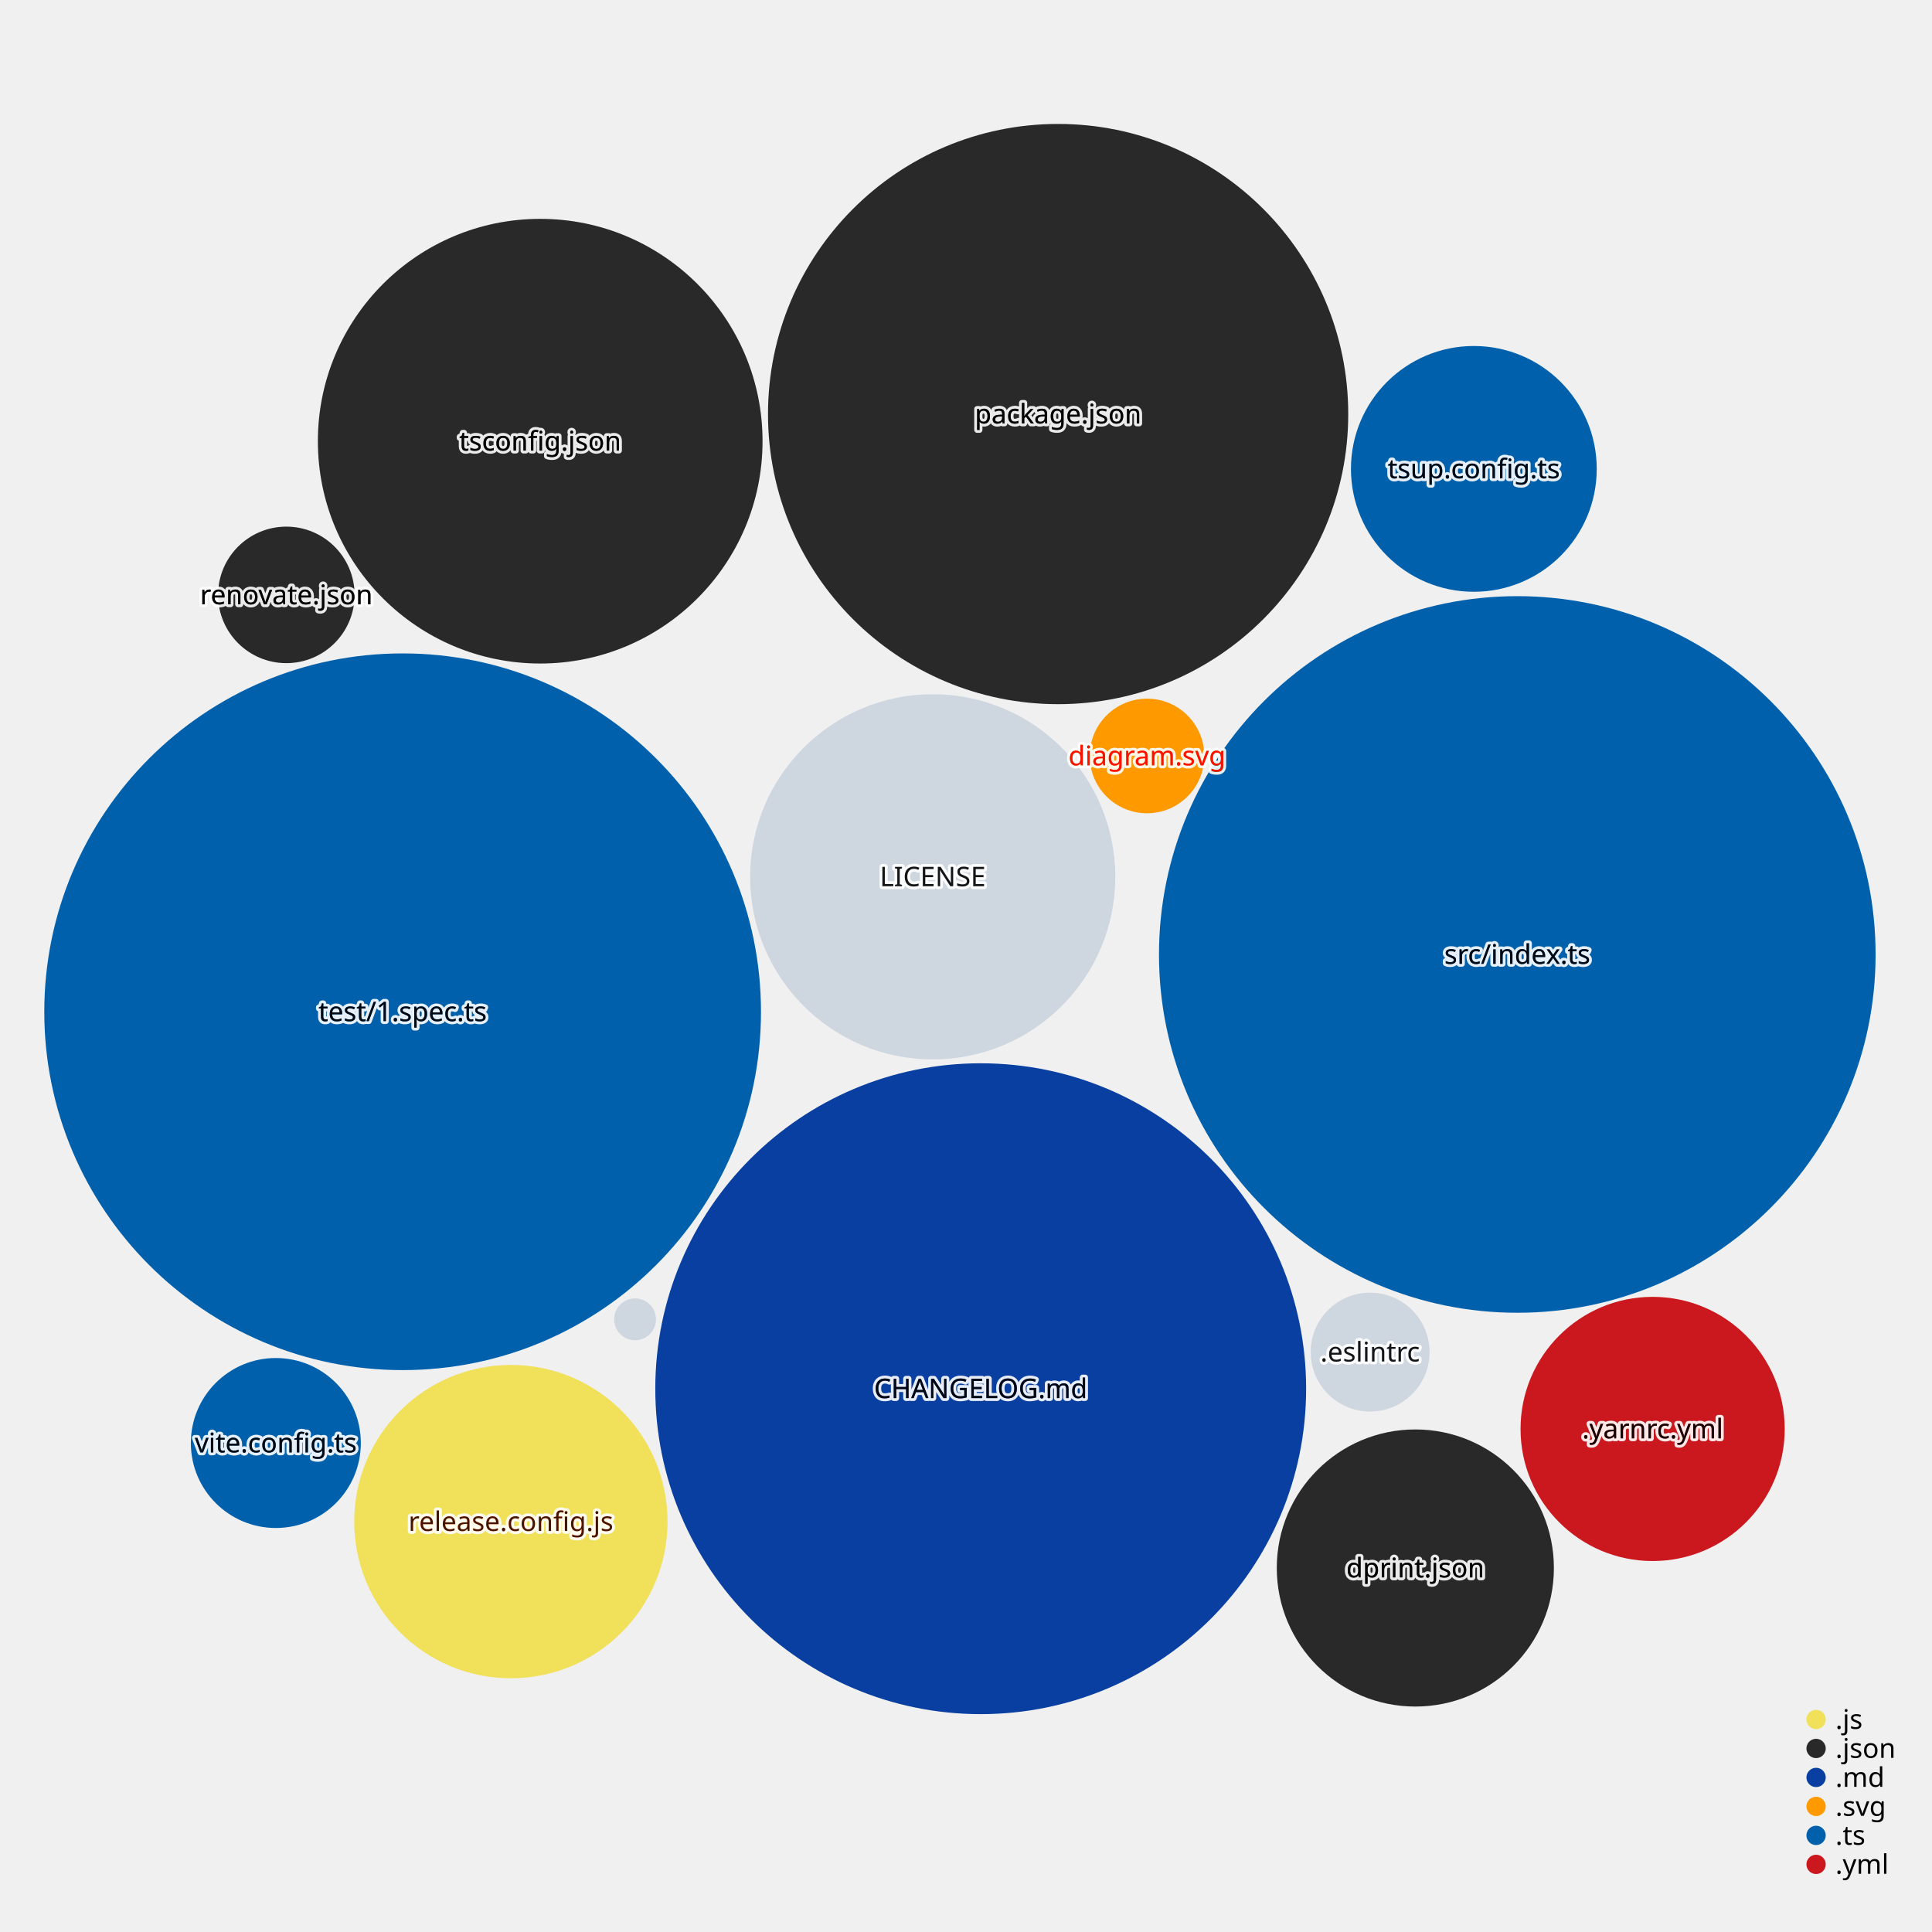
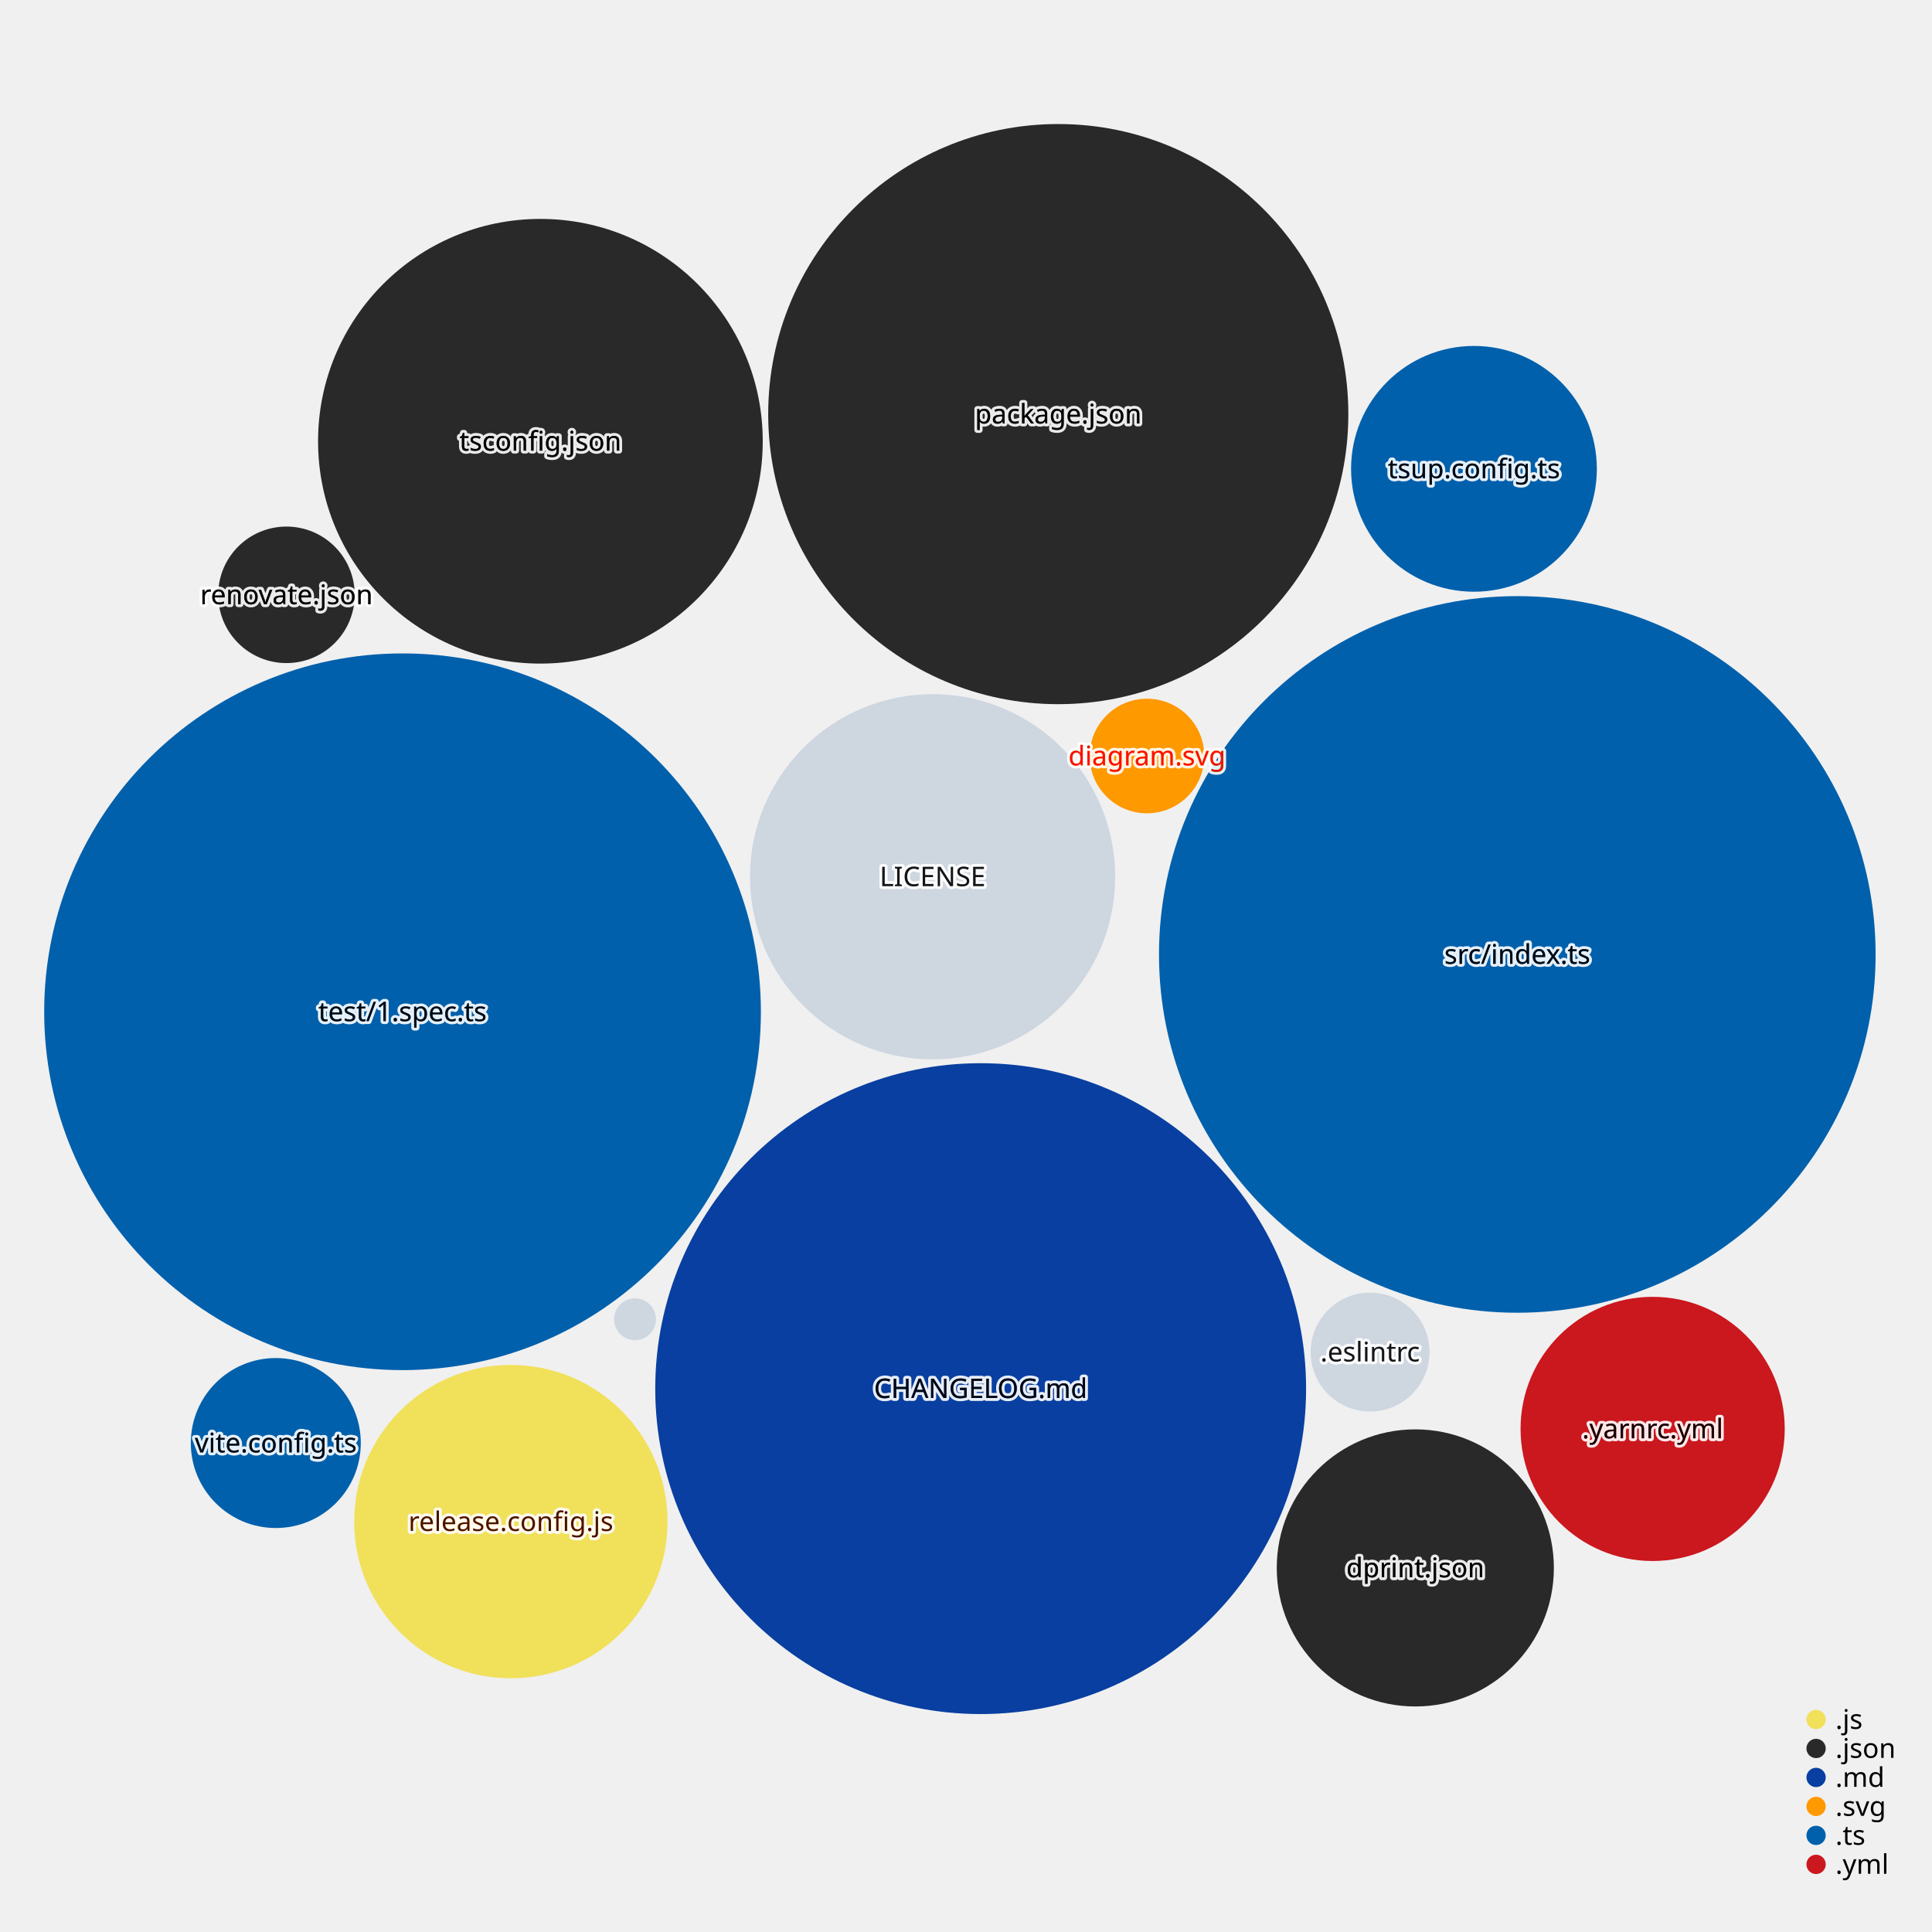
<svg xmlns="http://www.w3.org/2000/svg" width="1000" height="1000" style="background:white;font-family:sans-serif;overflow:visible">
  <defs>
    <filter id="glow" x="-50%" y="-50%" width="200%" height="200%">
      <feGaussianBlur stdDeviation="4" result="coloredBlur" />
      <feMerge>
        <feMergeNode in="coloredBlur" />
        <feMergeNode in="SourceGraphic" />
      </feMerge>
    </filter>
  </defs>
-   <g style="fill:#0060ac;transition:transform 0s ease-out, fill 0.1s ease-out" transform="translate(208.404, 523.684)">
-     <circle style="transition:all 0.5s ease-out" r="185.48" stroke-width="0" stroke="#374151" />
+   <g style="fill:#0060ac;transition:transform 0s ease-out, fill 0.1s ease-out" transform="translate(208.3547, 523.6859)">
+     <circle style="transition:all 0.5s ease-out" r="185.482" stroke-width="0" stroke="#374151" />
  </g>
-   <g style="fill:#0060ac;transition:transform 0s ease-out, fill 0.1s ease-out" transform="translate(785.3481, 494.0283)">
-     <circle style="transition:all 0.5s ease-out" r="185.457" stroke-width="0" stroke="#374151" />
+   <g style="fill:#0060ac;transition:transform 0s ease-out, fill 0.1s ease-out" transform="translate(785.3539, 494.0117)">
+     <circle style="transition:all 0.5s ease-out" r="185.46" stroke-width="0" stroke="#374151" />
  </g>
-   <g style="fill:#083fa1;transition:transform 0s ease-out, fill 0.1s ease-out" transform="translate(507.6142, 718.7945)">
-     <circle style="transition:all 0.5s ease-out" r="168.439" stroke-width="0" stroke="#374151" />
+   <g style="fill:#083fa1;transition:transform 0s ease-out, fill 0.1s ease-out" transform="translate(507.5967, 718.7569)">
+     <circle style="transition:all 0.5s ease-out" r="168.441" stroke-width="0" stroke="#374151" />
  </g>
-   <g style="fill:#292929;transition:transform 0s ease-out, fill 0.1s ease-out" transform="translate(547.6821, 214.3153)">
-     <circle style="transition:all 0.5s ease-out" r="150.166" stroke-width="0" stroke="#374151" />
+   <g style="fill:#292929;transition:transform 0s ease-out, fill 0.1s ease-out" transform="translate(547.7604, 214.3392)">
+     <circle style="transition:all 0.5s ease-out" r="150.14" stroke-width="0" stroke="#374151" />
  </g>
-   <g style="fill:#292929;transition:transform 0s ease-out, fill 0.1s ease-out" transform="translate(279.6099, 228.3597)">
-     <circle style="transition:all 0.5s ease-out" r="115.08" stroke-width="0" stroke="#374151" />
+   <g style="fill:#292929;transition:transform 0s ease-out, fill 0.1s ease-out" transform="translate(279.7129, 228.3939)">
+     <circle style="transition:all 0.5s ease-out" r="115.082" stroke-width="0" stroke="#374151" />
  </g>
-   <g style="fill:#CED6E0;transition:transform 0s ease-out, fill 0.1s ease-out" transform="translate(482.7674, 453.8513)">
-     <circle style="transition:all 0.5s ease-out" r="94.496" stroke-width="0" stroke="#374151" />
+   <g style="fill:#CED6E0;transition:transform 0s ease-out, fill 0.1s ease-out" transform="translate(482.7121, 453.8134)">
+     <circle style="transition:all 0.5s ease-out" r="94.497" stroke-width="0" stroke="#374151" />
  </g>
-   <g style="fill:#f1e05a;transition:transform 0s ease-out, fill 0.1s ease-out" transform="translate(264.4289, 787.5834)">
-     <circle style="transition:all 0.5s ease-out" r="81.09" stroke-width="0" stroke="#374151" />
+   <g style="fill:#f1e05a;transition:transform 0s ease-out, fill 0.1s ease-out" transform="translate(264.4178, 787.581)">
+     <circle style="transition:all 0.5s ease-out" r="81.091" stroke-width="0" stroke="#374151" />
  </g>
-   <g style="fill:#292929;transition:transform 0s ease-out, fill 0.1s ease-out" transform="translate(732.5755, 811.5941)">
-     <circle style="transition:all 0.5s ease-out" r="71.716" stroke-width="0" stroke="#374151" />
+   <g style="fill:#292929;transition:transform 0s ease-out, fill 0.1s ease-out" transform="translate(732.5638, 811.5514)">
+     <circle style="transition:all 0.5s ease-out" r="71.717" stroke-width="0" stroke="#374151" />
  </g>
-   <g style="fill:#cb171e;transition:transform 0s ease-out, fill 0.1s ease-out" transform="translate(855.3978, 739.6205)">
-     <circle style="transition:all 0.5s ease-out" r="68.368" stroke-width="0" stroke="#374151" />
+   <g style="fill:#cb171e;transition:transform 0s ease-out, fill 0.1s ease-out" transform="translate(855.4054, 739.6076)">
+     <circle style="transition:all 0.5s ease-out" r="68.369" stroke-width="0" stroke="#374151" />
  </g>
-   <g style="fill:#0060ac;transition:transform 0s ease-out, fill 0.1s ease-out" transform="translate(762.8593, 242.6954)">
-     <circle style="transition:all 0.5s ease-out" r="63.607" stroke-width="0" stroke="#374151" />
+   <g style="fill:#0060ac;transition:transform 0s ease-out, fill 0.1s ease-out" transform="translate(762.9188, 242.6706)">
+     <circle style="transition:all 0.5s ease-out" r="63.608" stroke-width="0" stroke="#374151" />
  </g>
-   <g style="fill:#0060ac;transition:transform 0s ease-out, fill 0.1s ease-out" transform="translate(142.7734, 746.8965)">
+   <g style="fill:#0060ac;transition:transform 0s ease-out, fill 0.1s ease-out" transform="translate(142.7549, 746.9107)">
    <circle style="transition:all 0.5s ease-out" r="43.989" stroke-width="0" stroke="#374151" />
  </g>
-   <g style="fill:#292929;transition:transform 0s ease-out, fill 0.1s ease-out" transform="translate(148.2057, 307.914)">
+   <g style="fill:#292929;transition:transform 0s ease-out, fill 0.1s ease-out" transform="translate(148.2662, 307.882)">
    <circle style="transition:all 0.5s ease-out" r="35.329" stroke-width="0" stroke="#374151" />
  </g>
-   <g style="fill:#CED6E0;transition:transform 0s ease-out, fill 0.1s ease-out" transform="translate(709.1661, 699.8437)">
-     <circle style="transition:all 0.5s ease-out" r="30.766" stroke-width="0" stroke="#374151" />
+   <g style="fill:#CED6E0;transition:transform 0s ease-out, fill 0.1s ease-out" transform="translate(709.1531, 699.8235)">
+     <circle style="transition:all 0.5s ease-out" r="30.767" stroke-width="0" stroke="#374151" />
  </g>
-   <g style="fill:#ff9900;transition:transform 0s ease-out, fill 0.1s ease-out" transform="translate(593.6923, 391.2858)">
-     <circle style="transition:all 0.5s ease-out" r="29.657" stroke-width="0" stroke="#374151" />
+   <g style="fill:#ff9900;transition:transform 0s ease-out, fill 0.1s ease-out" transform="translate(593.6732, 391.3086)">
+     <circle style="transition:all 0.5s ease-out" r="29.658" stroke-width="0" stroke="#374151" />
  </g>
-   <g style="fill:#CED6E0;transition:transform 0s ease-out, fill 0.1s ease-out" transform="translate(328.7123, 682.8698)">
+   <g style="fill:#CED6E0;transition:transform 0s ease-out, fill 0.1s ease-out" transform="translate(328.6873, 682.8568)">
    <circle style="transition:all 0.5s ease-out" r="10.829" stroke-width="0" stroke="#374151" />
  </g>
-   <g style="fill:#0060ac;transition:transform 0s ease-out" transform="translate(208.404, 523.684)">
+   <g style="fill:#0060ac;transition:transform 0s ease-out" transform="translate(208.3547, 523.6859)">
    <text style="pointer-events:none;opacity:0.9;font-size:14px;font-weight:500;transition:all 0.5s ease-out" fill="#4B5563" text-anchor="middle" dominant-baseline="middle" stroke="white" stroke-width="3" stroke-linejoin="round">test/1.spec.ts</text>
    <text style="pointer-events:none;opacity:1;font-size:14px;font-weight:500;transition:all 0.5s ease-out" text-anchor="middle" dominant-baseline="middle">test/1.spec.ts</text>
    <text style="pointer-events:none;opacity:0.9;font-size:14px;font-weight:500;mix-blend-mode:color-burn;transition:all 0.5s ease-out" fill="#110101" text-anchor="middle" dominant-baseline="middle">test/1.spec.ts</text>
  </g>
-   <g style="fill:#0060ac;transition:transform 0s ease-out" transform="translate(785.3481, 494.0283)">
+   <g style="fill:#0060ac;transition:transform 0s ease-out" transform="translate(785.3539, 494.0117)">
    <text style="pointer-events:none;opacity:0.9;font-size:14px;font-weight:500;transition:all 0.5s ease-out" fill="#4B5563" text-anchor="middle" dominant-baseline="middle" stroke="white" stroke-width="3" stroke-linejoin="round">src/index.ts</text>
    <text style="pointer-events:none;opacity:1;font-size:14px;font-weight:500;transition:all 0.5s ease-out" text-anchor="middle" dominant-baseline="middle">src/index.ts</text>
    <text style="pointer-events:none;opacity:0.9;font-size:14px;font-weight:500;mix-blend-mode:color-burn;transition:all 0.5s ease-out" fill="#110101" text-anchor="middle" dominant-baseline="middle">src/index.ts</text>
  </g>
-   <g style="fill:#083fa1;transition:transform 0s ease-out" transform="translate(507.6142, 718.7945)">
+   <g style="fill:#083fa1;transition:transform 0s ease-out" transform="translate(507.5967, 718.7569)">
    <text style="pointer-events:none;opacity:0.9;font-size:14px;font-weight:500;transition:all 0.5s ease-out" fill="#4B5563" text-anchor="middle" dominant-baseline="middle" stroke="white" stroke-width="3" stroke-linejoin="round">CHANGELOG.md</text>
    <text style="pointer-events:none;opacity:1;font-size:14px;font-weight:500;transition:all 0.5s ease-out" text-anchor="middle" dominant-baseline="middle">CHANGELOG.md</text>
    <text style="pointer-events:none;opacity:0.9;font-size:14px;font-weight:500;mix-blend-mode:color-burn;transition:all 0.5s ease-out" fill="#110101" text-anchor="middle" dominant-baseline="middle">CHANGELOG.md</text>
  </g>
-   <g style="fill:#292929;transition:transform 0s ease-out" transform="translate(547.6821, 214.3153)">
+   <g style="fill:#292929;transition:transform 0s ease-out" transform="translate(547.7604, 214.3392)">
    <text style="pointer-events:none;opacity:0.9;font-size:14px;font-weight:500;transition:all 0.5s ease-out" fill="#4B5563" text-anchor="middle" dominant-baseline="middle" stroke="white" stroke-width="3" stroke-linejoin="round">package.json</text>
    <text style="pointer-events:none;opacity:1;font-size:14px;font-weight:500;transition:all 0.5s ease-out" text-anchor="middle" dominant-baseline="middle">package.json</text>
    <text style="pointer-events:none;opacity:0.9;font-size:14px;font-weight:500;mix-blend-mode:color-burn;transition:all 0.5s ease-out" fill="#110101" text-anchor="middle" dominant-baseline="middle">package.json</text>
  </g>
-   <g style="fill:#292929;transition:transform 0s ease-out" transform="translate(279.6099, 228.3597)">
+   <g style="fill:#292929;transition:transform 0s ease-out" transform="translate(279.7129, 228.3939)">
    <text style="pointer-events:none;opacity:0.9;font-size:14px;font-weight:500;transition:all 0.5s ease-out" fill="#4B5563" text-anchor="middle" dominant-baseline="middle" stroke="white" stroke-width="3" stroke-linejoin="round">tsconfig.json</text>
    <text style="pointer-events:none;opacity:1;font-size:14px;font-weight:500;transition:all 0.5s ease-out" text-anchor="middle" dominant-baseline="middle">tsconfig.json</text>
    <text style="pointer-events:none;opacity:0.9;font-size:14px;font-weight:500;mix-blend-mode:color-burn;transition:all 0.5s ease-out" fill="#110101" text-anchor="middle" dominant-baseline="middle">tsconfig.json</text>
  </g>
-   <g style="fill:#CED6E0;transition:transform 0s ease-out" transform="translate(482.7674, 453.8513)">
+   <g style="fill:#CED6E0;transition:transform 0s ease-out" transform="translate(482.7121, 453.8134)">
    <text style="pointer-events:none;opacity:0.9;font-size:14px;font-weight:500;transition:all 0.5s ease-out" fill="#4B5563" text-anchor="middle" dominant-baseline="middle" stroke="white" stroke-width="3" stroke-linejoin="round">LICENSE</text>
    <text style="pointer-events:none;opacity:1;font-size:14px;font-weight:500;transition:all 0.5s ease-out" text-anchor="middle" dominant-baseline="middle">LICENSE</text>
    <text style="pointer-events:none;opacity:0.9;font-size:14px;font-weight:500;mix-blend-mode:color-burn;transition:all 0.5s ease-out" fill="#110101" text-anchor="middle" dominant-baseline="middle">LICENSE</text>
  </g>
-   <g style="fill:#f1e05a;transition:transform 0s ease-out" transform="translate(264.4289, 787.5834)">
+   <g style="fill:#f1e05a;transition:transform 0s ease-out" transform="translate(264.4178, 787.581)">
    <text style="pointer-events:none;opacity:0.9;font-size:14px;font-weight:500;transition:all 0.5s ease-out" fill="#4B5563" text-anchor="middle" dominant-baseline="middle" stroke="white" stroke-width="3" stroke-linejoin="round">release.config.js</text>
    <text style="pointer-events:none;opacity:1;font-size:14px;font-weight:500;transition:all 0.5s ease-out" text-anchor="middle" dominant-baseline="middle">release.config.js</text>
    <text style="pointer-events:none;opacity:0.9;font-size:14px;font-weight:500;mix-blend-mode:color-burn;transition:all 0.5s ease-out" fill="#110101" text-anchor="middle" dominant-baseline="middle">release.config.js</text>
  </g>
-   <g style="fill:#292929;transition:transform 0s ease-out" transform="translate(732.5755, 811.5941)">
+   <g style="fill:#292929;transition:transform 0s ease-out" transform="translate(732.5638, 811.5514)">
    <text style="pointer-events:none;opacity:0.9;font-size:14px;font-weight:500;transition:all 0.5s ease-out" fill="#4B5563" text-anchor="middle" dominant-baseline="middle" stroke="white" stroke-width="3" stroke-linejoin="round">dprint.json</text>
    <text style="pointer-events:none;opacity:1;font-size:14px;font-weight:500;transition:all 0.5s ease-out" text-anchor="middle" dominant-baseline="middle">dprint.json</text>
    <text style="pointer-events:none;opacity:0.9;font-size:14px;font-weight:500;mix-blend-mode:color-burn;transition:all 0.5s ease-out" fill="#110101" text-anchor="middle" dominant-baseline="middle">dprint.json</text>
  </g>
-   <g style="fill:#cb171e;transition:transform 0s ease-out" transform="translate(855.3978, 739.6205)">
+   <g style="fill:#cb171e;transition:transform 0s ease-out" transform="translate(855.4054, 739.6076)">
    <text style="pointer-events:none;opacity:0.9;font-size:14px;font-weight:500;transition:all 0.5s ease-out" fill="#4B5563" text-anchor="middle" dominant-baseline="middle" stroke="white" stroke-width="3" stroke-linejoin="round">.yarnrc.yml</text>
    <text style="pointer-events:none;opacity:1;font-size:14px;font-weight:500;transition:all 0.5s ease-out" text-anchor="middle" dominant-baseline="middle">.yarnrc.yml</text>
    <text style="pointer-events:none;opacity:0.9;font-size:14px;font-weight:500;mix-blend-mode:color-burn;transition:all 0.5s ease-out" fill="#110101" text-anchor="middle" dominant-baseline="middle">.yarnrc.yml</text>
  </g>
-   <g style="fill:#0060ac;transition:transform 0s ease-out" transform="translate(762.8593, 242.6954)">
+   <g style="fill:#0060ac;transition:transform 0s ease-out" transform="translate(762.9188, 242.6706)">
    <text style="pointer-events:none;opacity:0.9;font-size:14px;font-weight:500;transition:all 0.5s ease-out" fill="#4B5563" text-anchor="middle" dominant-baseline="middle" stroke="white" stroke-width="3" stroke-linejoin="round">tsup.config.ts</text>
    <text style="pointer-events:none;opacity:1;font-size:14px;font-weight:500;transition:all 0.5s ease-out" text-anchor="middle" dominant-baseline="middle">tsup.config.ts</text>
    <text style="pointer-events:none;opacity:0.9;font-size:14px;font-weight:500;mix-blend-mode:color-burn;transition:all 0.5s ease-out" fill="#110101" text-anchor="middle" dominant-baseline="middle">tsup.config.ts</text>
  </g>
-   <g style="fill:#0060ac;transition:transform 0s ease-out" transform="translate(142.7734, 746.8965)">
+   <g style="fill:#0060ac;transition:transform 0s ease-out" transform="translate(142.7549, 746.9107)">
    <text style="pointer-events:none;opacity:0.9;font-size:14px;font-weight:500;transition:all 0.5s ease-out" fill="#4B5563" text-anchor="middle" dominant-baseline="middle" stroke="white" stroke-width="3" stroke-linejoin="round">vite.config.ts</text>
    <text style="pointer-events:none;opacity:1;font-size:14px;font-weight:500;transition:all 0.5s ease-out" text-anchor="middle" dominant-baseline="middle">vite.config.ts</text>
    <text style="pointer-events:none;opacity:0.9;font-size:14px;font-weight:500;mix-blend-mode:color-burn;transition:all 0.5s ease-out" fill="#110101" text-anchor="middle" dominant-baseline="middle">vite.config.ts</text>
  </g>
-   <g style="fill:#292929;transition:transform 0s ease-out" transform="translate(148.2057, 307.914)">
+   <g style="fill:#292929;transition:transform 0s ease-out" transform="translate(148.2662, 307.882)">
    <text style="pointer-events:none;opacity:0.9;font-size:14px;font-weight:500;transition:all 0.5s ease-out" fill="#4B5563" text-anchor="middle" dominant-baseline="middle" stroke="white" stroke-width="3" stroke-linejoin="round">renovate.json</text>
    <text style="pointer-events:none;opacity:1;font-size:14px;font-weight:500;transition:all 0.5s ease-out" text-anchor="middle" dominant-baseline="middle">renovate.json</text>
    <text style="pointer-events:none;opacity:0.9;font-size:14px;font-weight:500;mix-blend-mode:color-burn;transition:all 0.5s ease-out" fill="#110101" text-anchor="middle" dominant-baseline="middle">renovate.json</text>
  </g>
-   <g style="fill:#CED6E0;transition:transform 0s ease-out" transform="translate(709.1661, 699.8437)">
+   <g style="fill:#CED6E0;transition:transform 0s ease-out" transform="translate(709.1531, 699.8235)">
    <text style="pointer-events:none;opacity:0.9;font-size:14px;font-weight:500;transition:all 0.5s ease-out" fill="#4B5563" text-anchor="middle" dominant-baseline="middle" stroke="white" stroke-width="3" stroke-linejoin="round">.eslintrc</text>
    <text style="pointer-events:none;opacity:1;font-size:14px;font-weight:500;transition:all 0.5s ease-out" text-anchor="middle" dominant-baseline="middle">.eslintrc</text>
    <text style="pointer-events:none;opacity:0.9;font-size:14px;font-weight:500;mix-blend-mode:color-burn;transition:all 0.5s ease-out" fill="#110101" text-anchor="middle" dominant-baseline="middle">.eslintrc</text>
  </g>
-   <g style="fill:#ff9900;transition:transform 0s ease-out" transform="translate(593.6923, 391.2858)">
+   <g style="fill:#ff9900;transition:transform 0s ease-out" transform="translate(593.6732, 391.3086)">
    <text style="pointer-events:none;opacity:0.9;font-size:14px;font-weight:500;transition:all 0.5s ease-out" fill="#4B5563" text-anchor="middle" dominant-baseline="middle" stroke="white" stroke-width="3" stroke-linejoin="round">diagram.svg</text>
    <text style="pointer-events:none;opacity:1;font-size:14px;font-weight:500;transition:all 0.5s ease-out" text-anchor="middle" dominant-baseline="middle">diagram.svg</text>
    <text style="pointer-events:none;opacity:0.9;font-size:14px;font-weight:500;mix-blend-mode:color-burn;transition:all 0.5s ease-out" fill="#110101" text-anchor="middle" dominant-baseline="middle">diagram.svg</text>
  </g>
  <g transform="translate(940, 890)">
    <g transform="translate(0, 0)">
      <circle r="5" fill="#f1e05a" />
      <text x="10" style="font-size:14px;font-weight:300" dominant-baseline="middle">.js</text>
    </g>
    <g transform="translate(0, 15)">
      <circle r="5" fill="#292929" />
      <text x="10" style="font-size:14px;font-weight:300" dominant-baseline="middle">.json</text>
    </g>
    <g transform="translate(0, 30)">
      <circle r="5" fill="#083fa1" />
      <text x="10" style="font-size:14px;font-weight:300" dominant-baseline="middle">.md</text>
    </g>
    <g transform="translate(0, 45)">
      <circle r="5" fill="#ff9900" />
      <text x="10" style="font-size:14px;font-weight:300" dominant-baseline="middle">.svg</text>
    </g>
    <g transform="translate(0, 60)">
      <circle r="5" fill="#0060ac" />
      <text x="10" style="font-size:14px;font-weight:300" dominant-baseline="middle">.ts</text>
    </g>
    <g transform="translate(0, 75)">
      <circle r="5" fill="#cb171e" />
      <text x="10" style="font-size:14px;font-weight:300" dominant-baseline="middle">.yml</text>
    </g>
    <g fill="#9CA3AF" style="font-weight:300;font-style:italic;font-size:12px">each dot sized by file size</g>
  </g>
</svg>
